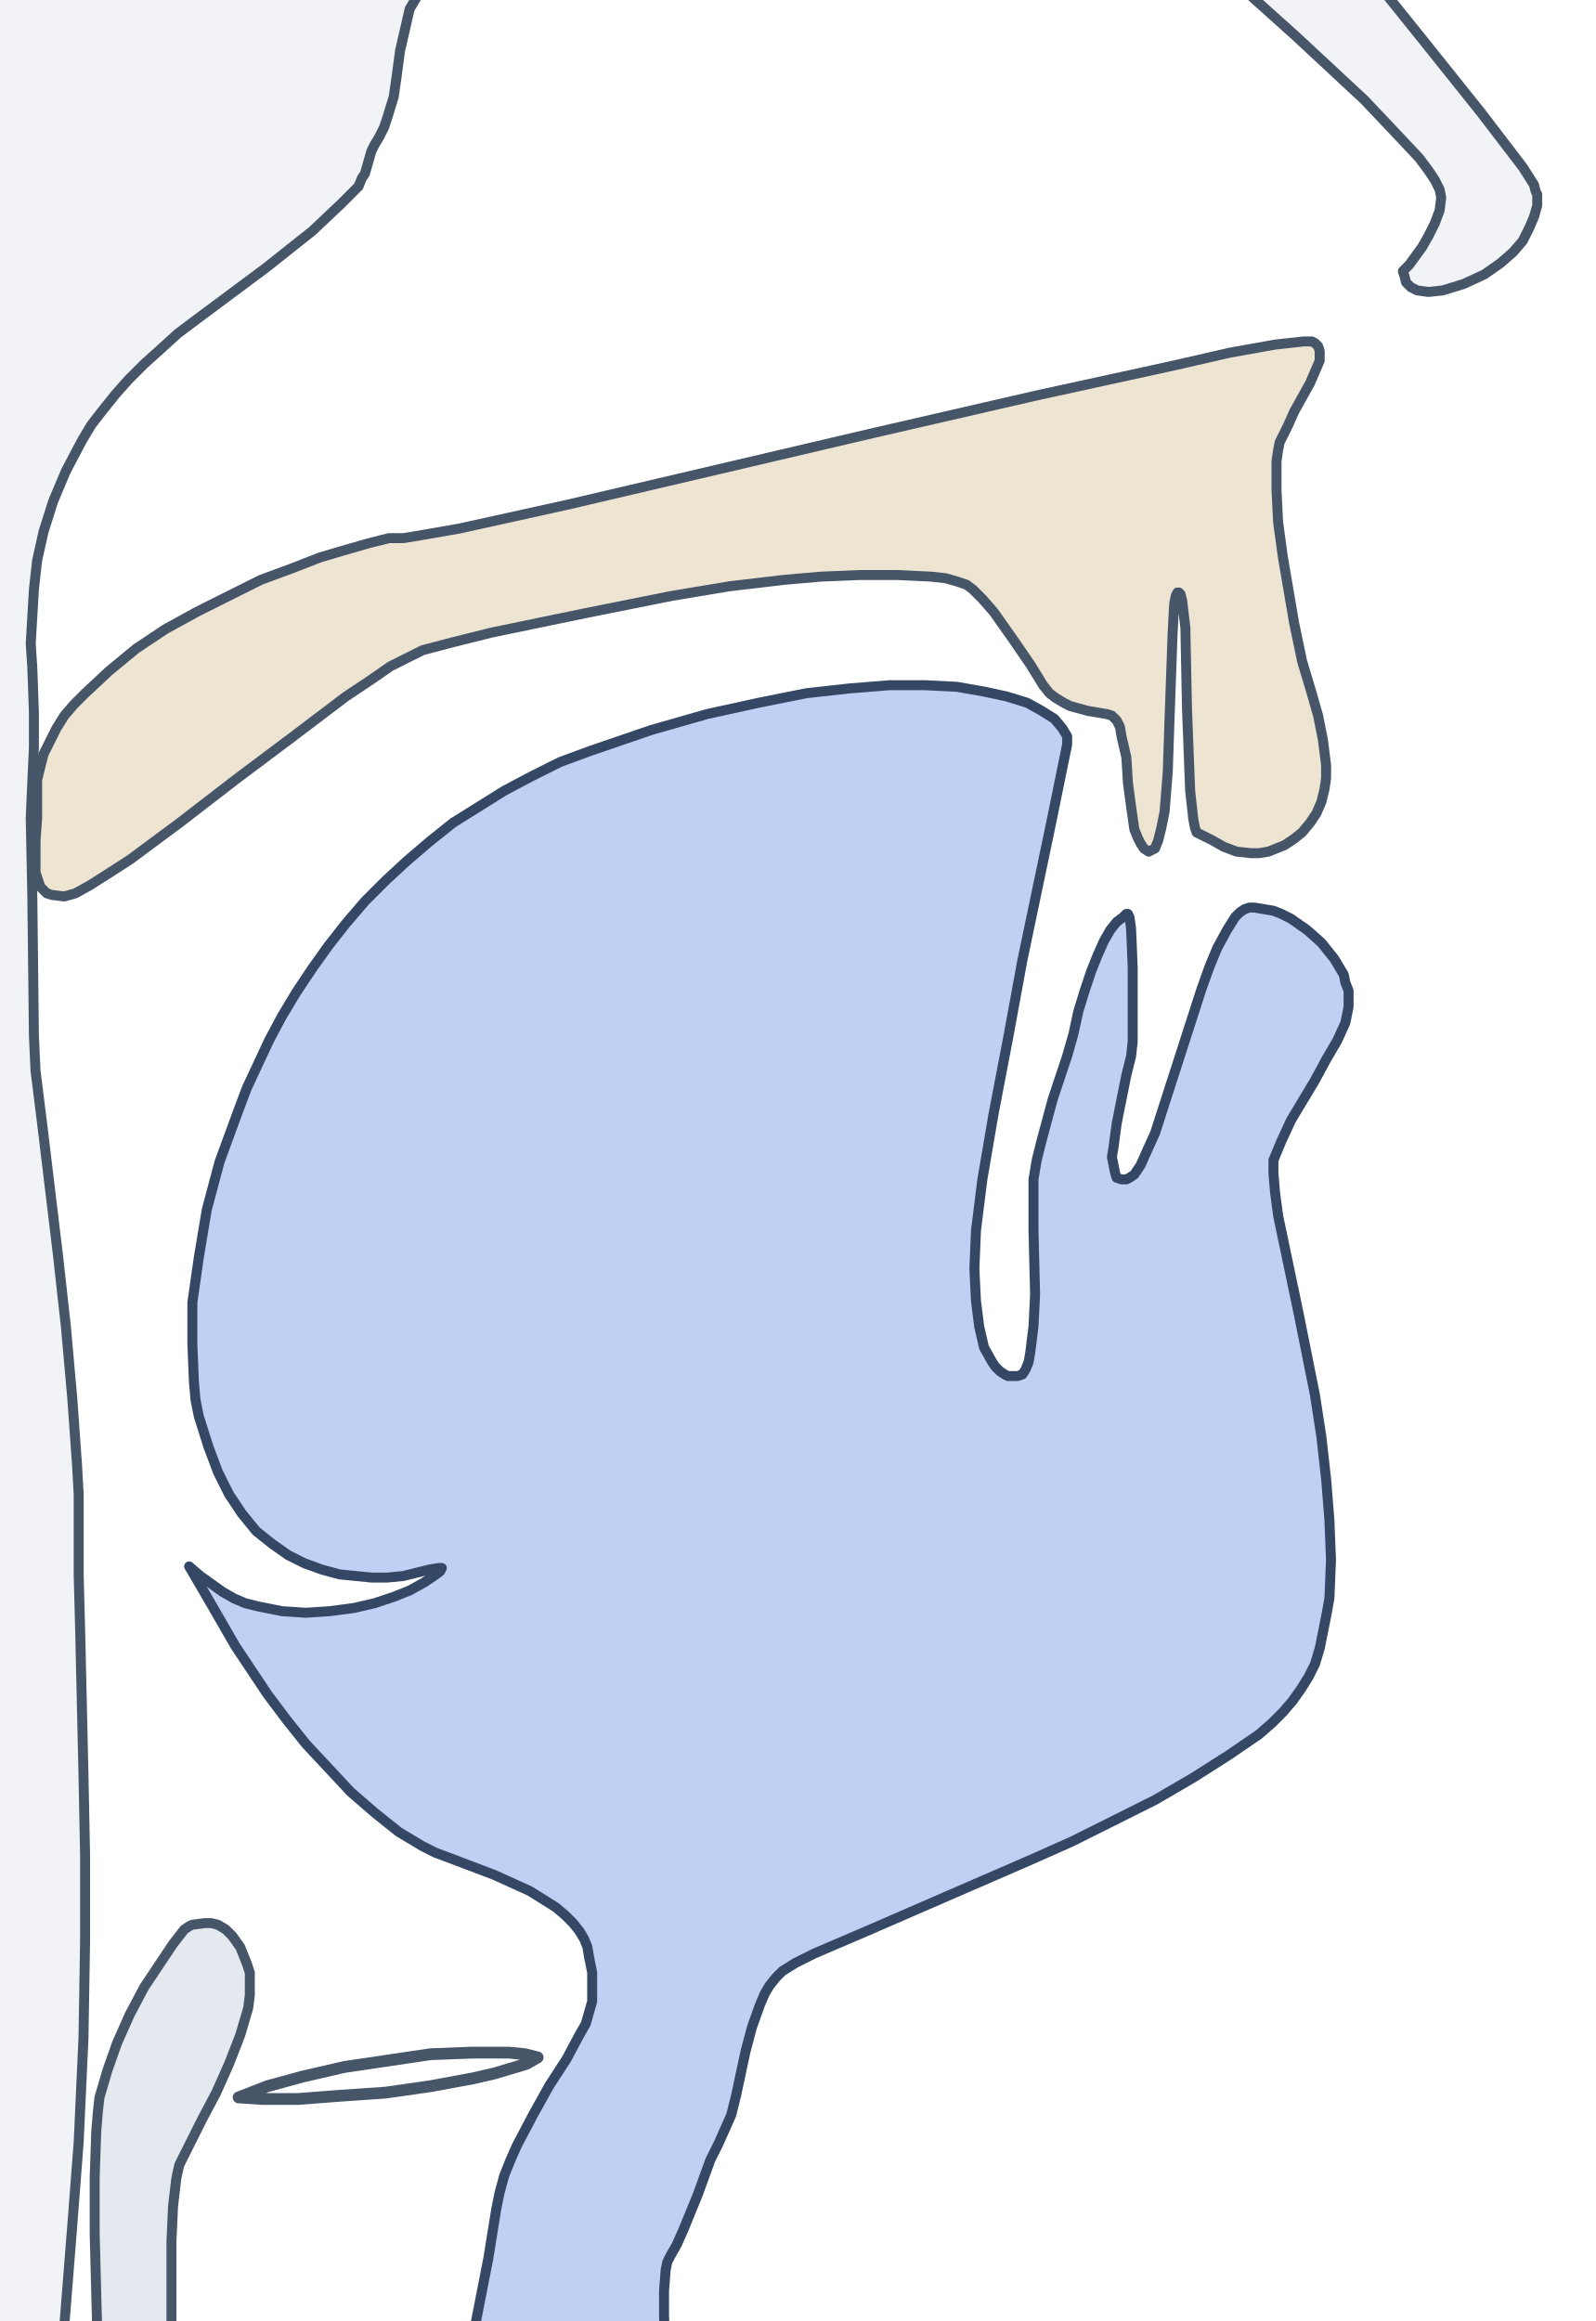
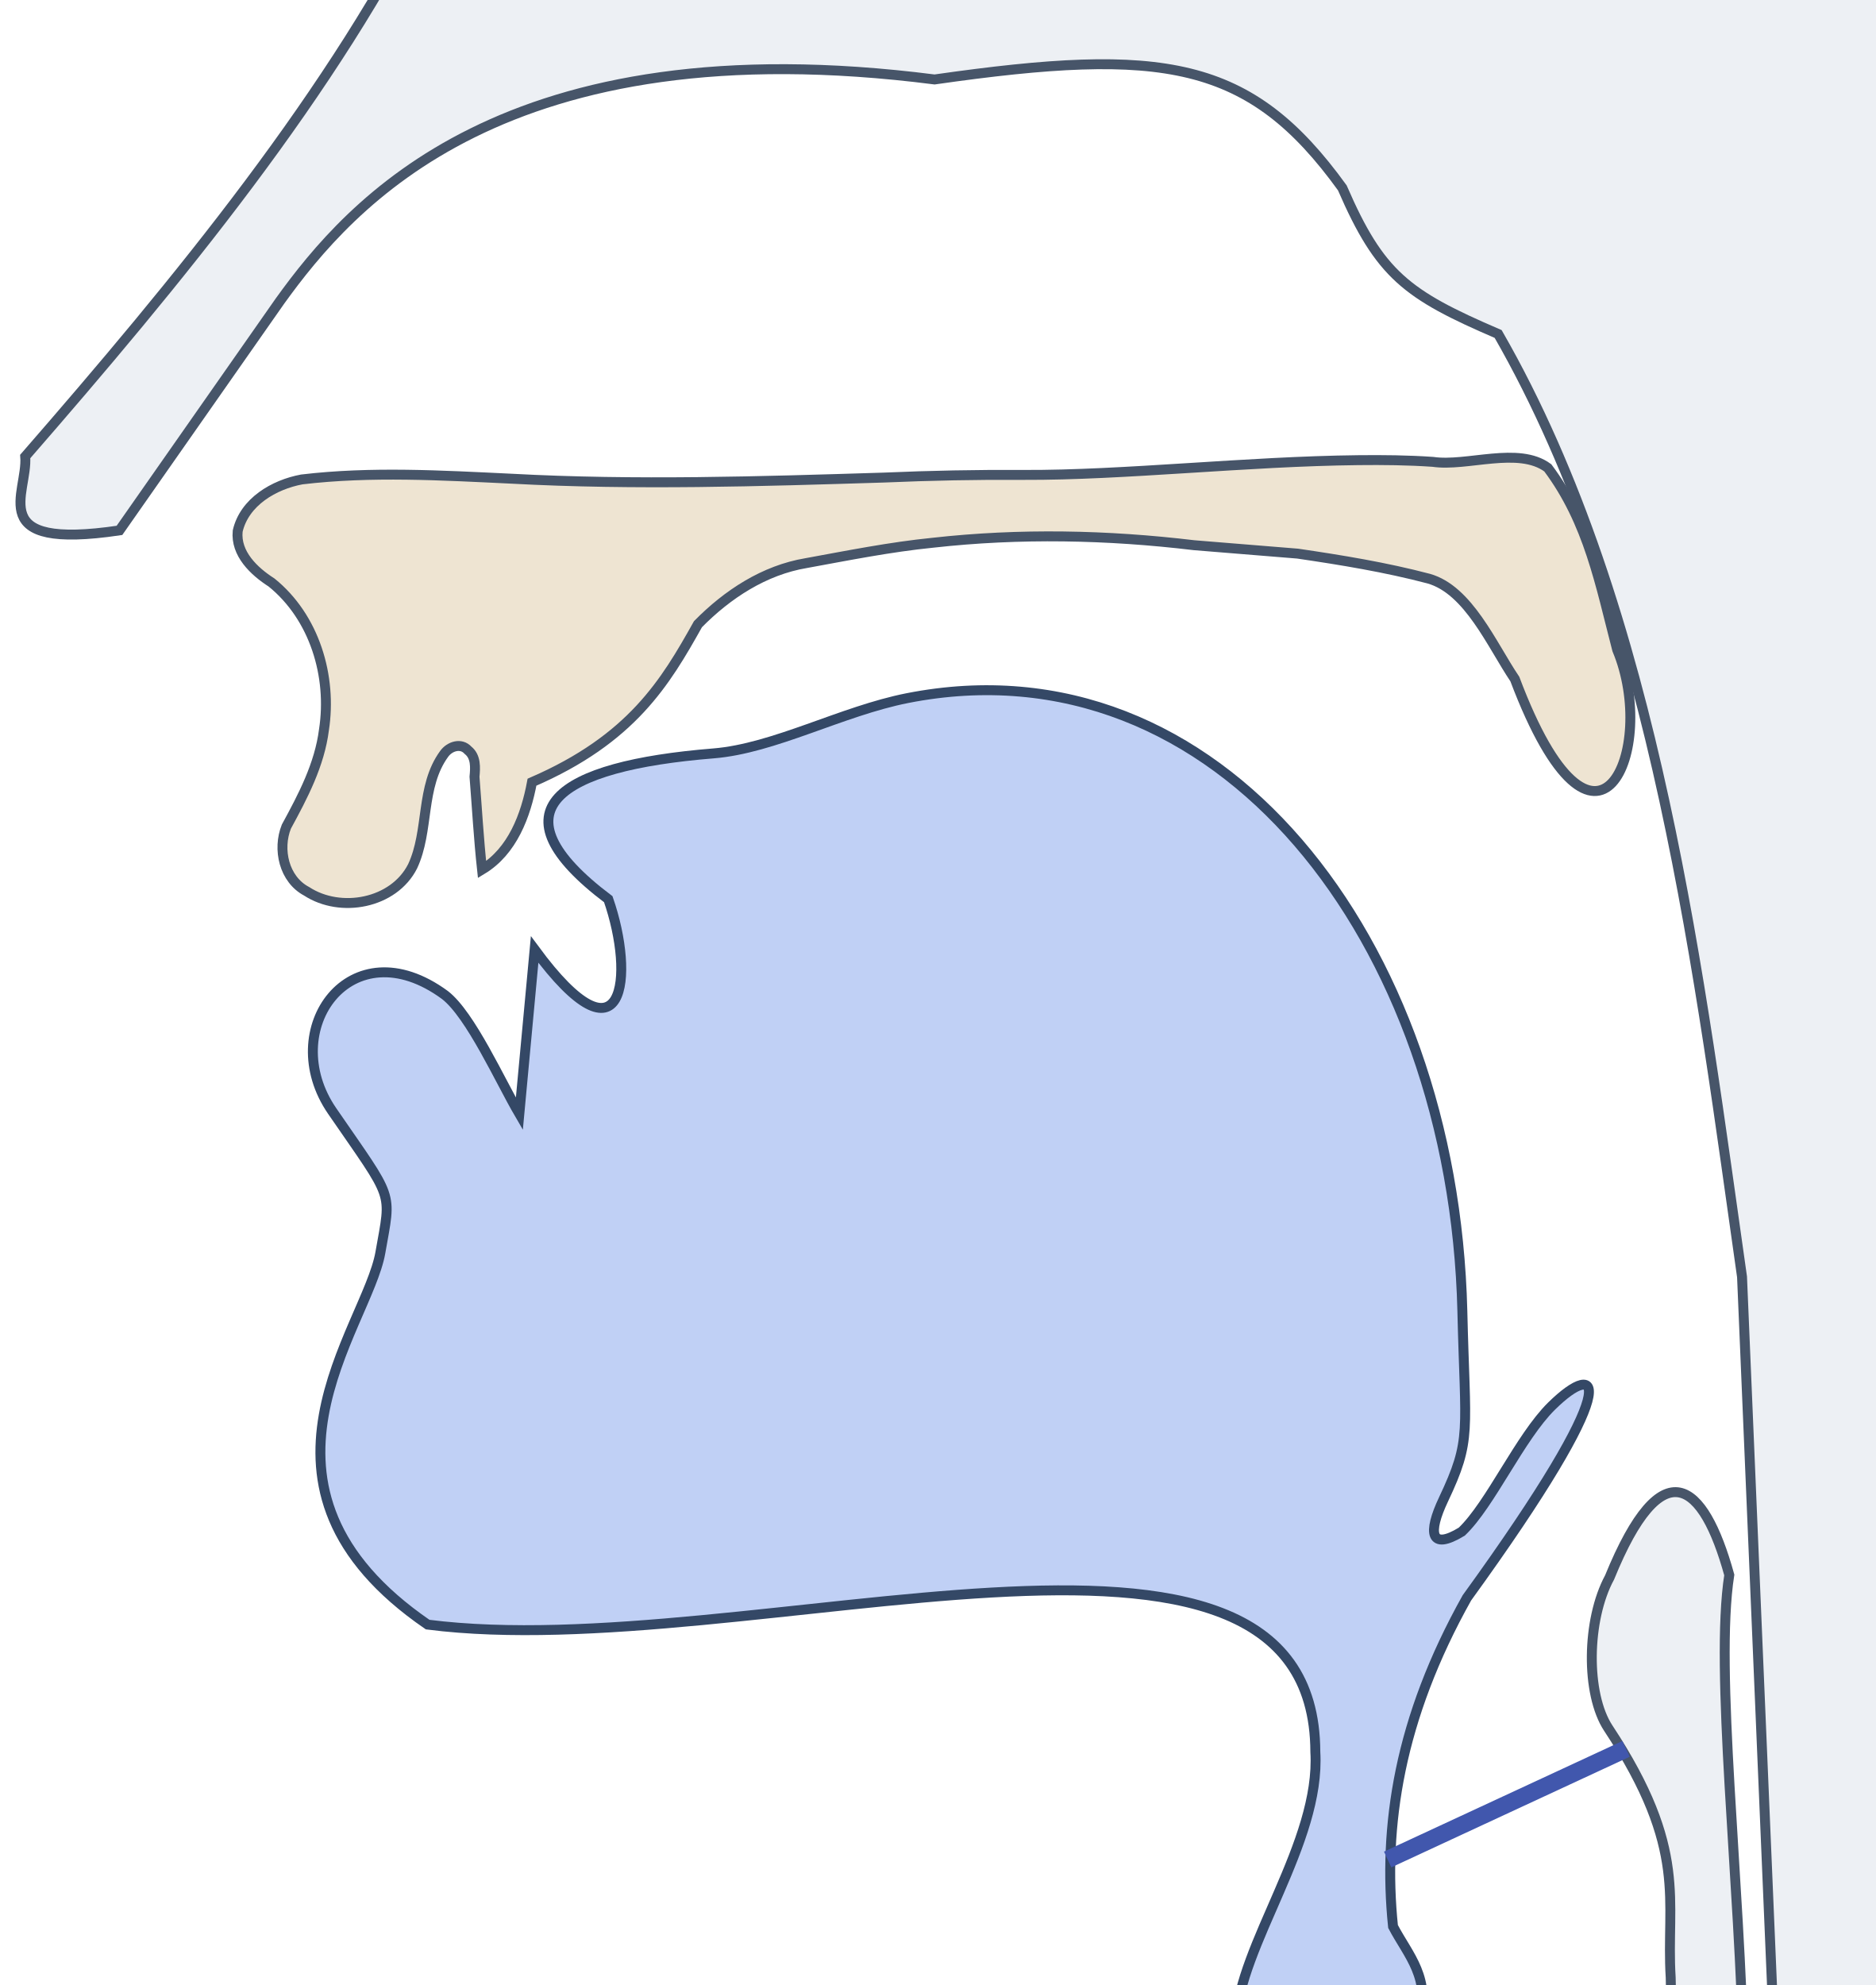
- <svg xmlns="http://www.w3.org/2000/svg" viewBox="88 90 88 128" id="svg2" height="640" width="440" version="1.0">
-   <defs id="defs4">
-     <pattern y="0" x="0" height="6" width="6" patternUnits="userSpaceOnUse" id="WMFhbasepattern" />
-   </defs>
-   <path id="path7" d="m 98.249,244.475 0,0 -0.176,-5.115 -0.441,-11.465 -0.177,-6.262 0,-5.644 0,-2.381 0.088,-1.94 0.176,-1.499 0.088,-0.441 0.088,-0.353 0,0 1.235,-2.469 0.794,-1.499 0.706,-1.587 0.618,-1.588 0.441,-1.499 0.088,-0.706 0,-0.618 0,-0.617 -0.176,-0.529 0,0 -0.353,-0.882 -0.441,-0.617 -0.353,-0.353 -0.441,-0.265 -0.353,-0.088 -0.353,0 -0.706,0.088 0,0 -0.176,0.088 -0.265,0.177 -0.617,0.794 -0.706,1.058 -0.882,1.323 -0.794,1.499 -0.706,1.587 -0.529,1.499 -0.441,1.499 0,0 -0.088,0.794 -0.088,1.058 -0.088,2.558 0,3.087 0.088,3.352 0.176,6.791 0,2.91 0,2.381 0,0 -0.176,9.878 -0.088,5.997 5.027,0 z" style="fill:#e4e9ef;fill-opacity:1;fill-rule:nonzero;stroke:#475569;stroke-width:0.55;stroke-linecap:round;stroke-linejoin:round;stroke-miterlimit:4;stroke-dasharray:none;stroke-opacity:1" />
-   <path id="path9" d="m 88.988,244.475 0,0 1.499,-14.199 1.058,-11.994 0.441,-5.556 0.353,-4.586 0,0 0.264,-5.732 0.088,-5.292 0,-4.851 -0.088,-4.41 -0.176,-7.673 -0.088,-3.352 0,-2.91 0,0 0,-1.499 -0.088,-1.588 -0.264,-3.704 -0.353,-3.969 -0.441,-3.969 -0.882,-7.32 -0.353,-2.822 -0.088,-1.94 0,0 -0.088,-7.673 -0.088,-4.321 0.088,-2.029 0.088,-1.852 0,0 0,-0.97 0,-0.97 -0.088,-2.469 -0.088,-1.323 0.088,-1.499 0.088,-1.499 0.176,-1.587 0.353,-1.588 0.529,-1.676 0.706,-1.676 0.882,-1.676 0.529,-0.882 0.617,-0.794 0.706,-0.882 0.706,-0.794 0.882,-0.882 0.882,-0.794 0.97,-0.882 1.058,-0.794 0,0 3.792,-2.822 2.558,-2.029 1.588,-1.499 0.529,-0.529 0.441,-0.441 0.176,-0.441 0.176,-0.265 0.176,-0.617 0.176,-0.617 0.176,-0.353 0.265,-0.441 0,0 0.264,-0.529 0.176,-0.529 0.353,-1.147 0.176,-1.234 0.176,-1.323 0.265,-1.146 0.264,-1.147 0.264,-0.441 0.265,-0.441 0.353,-0.441 0.441,-0.265 0,0 1.676,-0.794 2.91,-1.058 3.704,-1.411 4.233,-1.411 4.145,-1.323 3.881,-1.058 1.764,-0.441 1.411,-0.265 1.147,-0.176 0.882,0 0,0 1.676,0.264 2.117,0.618 2.558,0.882 2.734,0.97 2.646,1.235 2.646,1.323 1.146,0.617 1.058,0.706 0.97,0.618 0.794,0.706 0,0 3.44,3.087 3.792,3.528 1.587,1.676 1.411,1.499 0.529,0.706 0.353,0.529 0.264,0.529 0.088,0.441 0,0 -0.088,0.706 -0.264,0.706 -0.353,0.706 -0.353,0.618 -0.706,0.97 -0.353,0.353 0,0 0.088,0.264 0.088,0.353 0.265,0.265 0.353,0.176 0.618,0.088 0.794,-0.088 1.146,-0.353 0,0 1.147,-0.529 0.882,-0.618 0.706,-0.617 0.529,-0.617 0.353,-0.706 0.264,-0.618 0.177,-0.618 0,-0.617 0,0 -0.088,-0.176 -0.088,-0.353 -0.617,-0.97 -2.293,-2.998 -3.175,-3.969 -3.616,-4.498 -7.144,-8.731 -2.646,-3.351 -0.794,-1.147 -0.529,-0.794 0,0 -0.264,-0.618 -0.176,-0.617 -0.088,-0.706 -0.088,-0.794 0,-1.676 0.176,-1.764 0.353,-3.881 0.088,-2.028 0,-2.029 0,0 -0.088,-0.97 -0.176,-1.058 -0.441,-1.94 -0.617,-1.852 -0.617,-1.764 -0.706,-1.411 -0.529,-1.147 -0.529,-0.97 0,0 -0.177,-0.706 -0.706,-1.94 -1.146,-2.91 -0.794,-1.852 -0.97,-1.94 -1.058,-2.205 -1.235,-2.205 -1.411,-2.381 -1.587,-2.469 -1.764,-2.558 -1.94,-2.558 -2.117,-2.558 -2.381,-2.558 -2.558,-2.469 -2.734,-2.381 -1.499,-1.147 -1.499,-1.147 -1.587,-1.147 -1.588,-1.058 -1.676,-1.058 -1.764,-0.97 -1.764,-0.97 -1.852,-0.97 -1.94,-0.794 L 108.303,4.674 106.274,3.969 104.157,3.263 102.041,2.646 99.748,2.028 97.455,1.587 95.074,1.147 92.604,0.794 90.135,0.529 87.577,0.353 84.931,0.265 82.197,0.176 79.375,0.265 76.553,0.441 73.643,0.706 70.556,1.058 l -2.999,0.529 -3.175,0.529 -3.263,0.706 0,0 -3.175,0.794 -3.175,0.794 -2.998,0.794 -2.822,0.97 -2.822,0.882 -2.646,0.97 -2.557,0.97 -2.469,1.058 -2.381,1.058 -2.205,1.058 -2.205,1.147 -2.117,1.147 -1.94,1.147 -1.94,1.235 -1.764,1.235 -1.764,1.235 -1.587,1.235 -1.587,1.323 -1.499,1.235 -1.323,1.323 -1.323,1.323 -1.323,1.323 -1.147,1.411 -1.147,1.323 -0.97,1.411 -0.97,1.323 -0.97,1.411 -0.794,1.411 -1.587,2.734 -1.235,2.822 -1.147,2.734 -0.882,2.822 -0.794,2.646 -0.529,2.646 -0.441,2.646 -0.353,2.558 -0.176,2.469 -0.088,2.293 -0.088,2.293 0.088,2.117 0.176,3.881 0.176,3.263 0.176,2.557 0,0 0.176,2.469 0.441,2.999 0.617,3.439 0.794,3.881 1.058,4.057 1.147,4.321 1.411,4.41 1.499,4.41 1.676,4.498 1.764,4.233 1.94,4.057 0.97,1.941 0.97,1.852 1.058,1.764 1.058,1.676 1.058,1.499 1.147,1.411 1.058,1.323 1.147,1.146 1.147,0.97 1.147,0.794 0,0 1.147,0.794 1.147,0.882 1.235,0.882 1.147,1.058 2.381,2.205 2.381,2.469 2.293,2.646 2.205,2.646 2.117,2.734 2.028,2.822 1.852,2.646 1.676,2.558 1.587,2.381 1.323,2.117 1.852,3.351 0.529,1.058 0.264,0.618 0,0 0.177,0.441 0.264,0.618 0.794,1.764 1.058,2.293 0.529,1.411 0.529,1.411 0.441,1.587 0.441,1.676 0.353,1.852 0.265,1.852 0.088,1.852 -0.088,2.028 -0.176,2.029 -0.441,2.117 0,0 -1.323,5.556 -1.676,7.761 -3.881,18.256 -4.763,23.107 45.156,0 z" style="fill:#f1f3f6;fill-opacity:1;fill-rule:nonzero;stroke:#475569;stroke-width:0.55;stroke-linecap:round;stroke-linejoin:round;stroke-miterlimit:4;stroke-dasharray:none;stroke-opacity:1" />
-   <path id="path11" d="m 101.159,205.669 0,0 1.587,-0.618 1.941,-0.529 2.293,-0.529 2.381,-0.353 2.381,-0.353 2.293,-0.088 2.029,0 0.882,0.088 0.706,0.177 0,0 -0.617,0.353 -0.882,0.264 -0.882,0.264 -1.147,0.265 -2.381,0.441 -2.469,0.353 -2.558,0.177 -2.293,0.176 -1.94,0 -1.323,-0.088 0,0 z" style="fill:none;stroke:#475569;stroke-width:0.65;stroke-linecap:round;stroke-linejoin:round;stroke-miterlimit:4;stroke-dasharray:none;stroke-opacity:1" />
-   <path id="path13" d="m 151.342,136.966 0,0 0.176,-0.088 0.176,-0.088 0.176,-0.441 0.176,-0.706 0.176,-0.882 0.176,-2.205 0.088,-2.646 0.177,-4.939 0.088,-1.676 0.088,-0.441 0.088,-0.176 0,0 0.088,0 0.088,0.088 0.088,0.353 0.177,1.499 0.088,4.41 0.176,4.586 0.176,1.587 0.088,0.441 0.088,0.264 0,0 0.882,0.441 0.618,0.353 0.706,0.264 0.794,0.088 0.441,0 0.529,-0.088 0.441,-0.176 0.441,-0.177 0.529,-0.353 0.441,-0.353 0,0 0.441,-0.529 0.353,-0.529 0.265,-0.617 0.176,-0.706 0.088,-0.617 0,-0.706 -0.177,-1.411 -0.264,-1.323 -0.353,-1.235 -0.529,-1.764 0,0 -0.441,-2.117 -0.618,-3.616 -0.265,-1.94 -0.088,-1.764 0,-1.588 0.088,-0.617 0.088,-0.441 0,0 0.441,-0.882 0.353,-0.794 0.882,-1.587 0.265,-0.618 0.265,-0.617 0,-0.529 -0.088,-0.265 -0.176,-0.176 0,0 -0.176,-0.088 -0.441,0 -1.587,0.176 -2.469,0.441 -3.087,0.706 -7.673,1.676 -8.819,2.029 -16.933,3.969 -5.997,1.323 -2.028,0.353 -1.058,0.176 0,0 -0.794,0 -1.058,0.265 -1.234,0.353 -1.499,0.441 -1.587,0.618 -1.676,0.618 -1.764,0.882 -1.764,0.882 -1.764,0.97 -1.587,1.058 -1.499,1.235 -1.323,1.235 -0.618,0.617 -0.529,0.618 -0.441,0.706 -0.353,0.706 -0.353,0.706 -0.176,0.706 -0.177,0.706 0,0.794 0,0 0,1.323 -0.088,1.235 0,0.97 0,0.794 0.176,0.529 0.088,0.265 0.176,0.176 0.177,0.177 0.264,0.088 0.706,0.088 0,0 0.617,-0.176 0.794,-0.441 0.97,-0.617 1.235,-0.794 2.734,-2.028 3.087,-2.381 3.175,-2.381 2.911,-2.205 1.323,-0.882 1.147,-0.794 1.058,-0.529 0.706,-0.353 0,0 1.676,-0.441 2.117,-0.529 5.116,-1.058 4.851,-0.97 3.175,-0.529 0,0 2.999,-0.353 2.029,-0.177 2.117,-0.088 2.117,0 1.852,0.088 0.794,0.088 0.618,0.176 0.529,0.176 0.353,0.264 0,0 0.529,0.529 0.618,0.706 1.058,1.499 0.97,1.411 0.706,1.146 0,0 0.353,0.441 0.353,0.264 0.441,0.265 0.353,0.176 0.97,0.264 1.058,0.177 0,0 0.264,0.088 0.265,0.265 0.176,0.353 0.088,0.529 0.264,1.147 0.088,1.411 0.176,1.323 0.177,1.235 0.176,0.441 0.177,0.353 0.176,0.265 0.265,0.176 0,0 z" style="fill:#eee4d2;fill-opacity:1;fill-rule:nonzero;stroke:#475569;stroke-width:0.55;stroke-linecap:round;stroke-linejoin:round;stroke-miterlimit:4;stroke-dasharray:none;stroke-opacity:1" />
-   <path id="path15" d="m 122.237,244.475 0,0 1.235,-7.673 0.97,-6.173 0.353,-2.558 0.176,-1.94 0,0 0,-1.587 0,-1.764 -0.264,-3.439 -0.088,-1.588 0,-1.411 0.088,-1.146 0.088,-0.441 0.176,-0.353 0,0 0.353,-0.618 0.353,-0.794 0.794,-1.941 0.706,-1.94 0.441,-0.882 0.353,-0.794 0,0 0.353,-0.794 0.264,-1.058 0.529,-2.469 0.353,-1.323 0.441,-1.235 0.265,-0.617 0.265,-0.441 0.353,-0.441 0.353,-0.353 0,0 0.706,-0.441 1.058,-0.529 3.087,-1.323 4.057,-1.764 4.674,-2.029 2.381,-1.058 2.293,-1.146 2.293,-1.147 2.117,-1.235 1.94,-1.235 1.676,-1.147 0.706,-0.617 0.618,-0.617 0.529,-0.618 0.441,-0.618 0,0 0.441,-0.706 0.353,-0.706 0.265,-0.882 0.176,-0.882 0.177,-0.882 0.176,-0.97 0.088,-2.117 -0.088,-2.205 -0.176,-2.205 -0.265,-2.381 -0.353,-2.293 -0.882,-4.409 -0.794,-3.793 -0.353,-1.676 -0.176,-1.323 -0.088,-1.058 0,-0.706 0,0 0.441,-1.058 0.529,-1.147 1.323,-2.205 0.618,-1.146 0.617,-1.058 0.441,-0.97 0.088,-0.441 0.088,-0.441 0,0 0,-0.441 0,-0.441 -0.176,-0.441 -0.088,-0.441 -0.529,-0.882 -0.706,-0.882 -0.794,-0.706 -0.882,-0.617 -0.529,-0.265 -0.441,-0.176 -0.529,-0.088 -0.529,-0.088 0,0 -0.264,0 -0.265,0.088 -0.265,0.177 -0.264,0.264 -0.441,0.706 -0.529,0.97 -0.441,1.058 -0.441,1.235 -0.882,2.734 -0.882,2.734 -0.794,2.469 -0.441,0.97 -0.353,0.794 -0.353,0.529 -0.265,0.176 -0.176,0.088 0,0 -0.264,0 -0.265,-0.088 -0.088,-0.264 -0.088,-0.441 -0.088,-0.441 0.088,-0.529 0.176,-1.323 0.529,-2.646 0.264,-1.058 0.088,-0.794 0,0 0,-4.145 -0.088,-2.117 -0.088,-0.617 -0.088,-0.176 -0.088,0 0,0 -0.176,0.176 -0.353,0.264 -0.353,0.441 -0.353,0.617 -0.353,0.794 -0.353,0.882 -0.353,1.058 -0.353,1.146 0,0 -0.265,1.235 -0.353,1.234 -0.794,2.381 -0.618,2.293 -0.264,1.058 -0.176,1.058 0,0 0,1.235 0,1.587 0.088,3.528 -0.088,1.764 -0.176,1.411 -0.088,0.529 -0.176,0.441 -0.177,0.265 -0.264,0.088 0,0 -0.264,0 -0.265,0 -0.176,-0.088 -0.264,-0.176 -0.265,-0.264 -0.176,-0.265 -0.441,-0.794 -0.264,-1.147 -0.176,-1.411 -0.088,-1.764 0.088,-2.117 0,0 0.353,-2.822 0.618,-3.616 0.794,-4.145 0.794,-4.322 1.588,-7.584 0.882,-4.322 0,0 0,-0.441 -0.264,-0.441 -0.441,-0.529 -0.706,-0.441 -0.794,-0.441 -1.146,-0.353 -1.235,-0.265 -1.499,-0.264 -1.764,-0.088 -1.94,0 -2.205,0.177 -2.381,0.264 -2.646,0.529 -2.822,0.618 -3.087,0.882 -3.351,1.147 0,0 -1.676,0.617 -1.587,0.794 -1.499,0.794 -1.411,0.882 -1.411,0.882 -1.323,1.058 -1.235,1.058 -1.146,1.058 -1.147,1.146 -1.058,1.235 -0.97,1.235 -0.882,1.235 -0.882,1.323 -0.794,1.323 -0.706,1.323 -0.617,1.323 -0.618,1.323 -0.529,1.411 -0.97,2.646 -0.706,2.646 -0.441,2.646 -0.353,2.469 0,2.293 0.088,2.117 0.088,0.97 0.176,0.882 0,0 0.529,1.676 0.529,1.411 0.617,1.235 0.706,1.058 0.794,0.97 0.882,0.706 0.882,0.617 0.882,0.441 0.97,0.353 0.97,0.264 0.882,0.088 0.882,0.088 0.882,0 0.882,-0.088 0.706,-0.176 0.706,-0.176 0,0 0.529,-0.088 0.176,0 0,0 -0.088,0.177 -0.353,0.264 -0.529,0.353 -0.794,0.441 -0.882,0.353 -1.058,0.353 -1.146,0.264 -1.323,0.176 -1.323,0.088 -1.323,-0.088 -1.323,-0.265 -0.706,-0.176 -0.618,-0.265 -0.618,-0.353 -0.617,-0.441 -0.617,-0.441 -0.618,-0.529 0,0 1.235,2.117 1.323,2.293 1.764,2.646 1.058,1.411 1.058,1.323 1.235,1.323 1.234,1.323 1.323,1.147 1.323,1.058 1.323,0.794 0.706,0.353 0.706,0.264 0,0 2.558,0.97 1.94,0.882 0.706,0.441 0.706,0.441 0.529,0.441 0.441,0.441 0.353,0.441 0.265,0.441 0.176,0.441 0.088,0.529 0.176,0.882 0,1.058 0,0 0,0.529 -0.176,0.618 -0.176,0.617 -0.353,0.617 -0.706,1.323 -0.97,1.499 -0.882,1.588 -0.882,1.676 -0.353,0.794 -0.353,0.882 -0.264,0.97 -0.176,0.882 0,0 -0.441,2.734 -0.794,4.057 -2.293,10.407 -2.293,9.878 -0.882,3.616 -0.529,1.94 14.111,0 z" style="fill:#c0d0f5;fill-opacity:1;fill-rule:nonzero;stroke:#344866;stroke-width:0.55;stroke-linecap:round;stroke-linejoin:round;stroke-miterlimit:4;stroke-dasharray:none;stroke-opacity:1" />
+ <svg xmlns="http://www.w3.org/2000/svg" width="378" height="400" version="1.1" style="fill:#edf0f4;stroke-width:2;stroke:#475569" viewBox="0 0 378 400">
+   <path d="m256.36 487.8 24.898 0.513c-2.313-9.671-7.136-25.469-1.797-33.111 5.081-4.463 14.469-17.943 2e-5 -24.384-7.9-10.468 5.216-16.879 6.417-23.101 2.763-8.988-2.119-13.729-5.133-19.507-2.082-20.237 1.261-41.888 14.887-66.223 32.357-44.68 26.743-48.177 17.063-38.641-6.375 6.28-12.334 19.813-18.09 25.294-6.428 3.924-6.846 0.189-3.693-6.473 5.771-12.195 4.373-13.36 3.804-37.985-1.81-74.704-49.159-135.87-111.86-123.5-13.25 2.614-26.835 10.151-39.064 11.137-31.425 2.534-44.953 11.47-21.202 29.384 5.445 15.644 3.255 34.684-14.843 10.134l-3.08 33.111c-3.876-6.641-9.836-19.951-14.988-23.932-19.005-13.98-34.016 6.961-22.743 23.355 12.588 18.306 11.947 15.858 9.724 28.531-2.678 15.267-30.943 47.203 9.527 74.973 64.714 8.286 178.72-34.066 178.9 25.668 1.091 18.285-15.333 38.921-16.027 54.415-1.356 30.306 11.051 52.548 7.3 80.34z" style="fill:#c0d0f5;stroke:#344866;stroke-width:2" />
+   <path d="m360.83 487.8 170.95 1.027c-6.391-59.243-13.328-118.18 2.567-178.65 6.467-12.733 15.101-30.264 23.104-37.388 12.911-11.493 25.29-25.102 32.852-45.262 19.289-44.528 28.826-117.25 27.742-188.53-0.96-63.116-10.818-134.38-54.95-198.03-36.116-51.883-129.93-106.41-283.88-86.243-175.2 52.486-194.47 120.95-200.21 138.09-3.776 36.542 13.747 56.022 8.214 85.217-19.752 40.433-51.633 78.907-82.137 113.96 0.609 7.415-8.437 18.968 18.994 14.887l32.341-46.202c14.192-19.712 45.295-55.755 131.93-44.662 46.124-6.597 63.522-3.983 82.177 21.841 7.583 17.492 12.913 21.503 31.408 29.448 32.157 55.976 40.741 131.37 49.148 189.99z" />
+   <path d="m261.51 111.56c8.868 1.303 17.746 2.757 26.417 5.04 8.034 2.264 12.706 13.309 17.368 20.238 16.459 43.63 28.952 14.046 20.624-5.909-3.436-13.212-5.734-25.642-13.98-36.649-5.92-4.392-16.27-0.193-23.17-1.212-4.998-0.347-10.013-0.394-15.021-0.341-22.484 0.241-47.333 3.062-67.391 2.973-9.422-0.061-18.84 0.129-28.252 0.537-25.001 0.771-50.04 1.577-75.036 0.225-14.065-0.666-28.234-1.513-42.255 0.151-5.59 1.04-11.564 4.522-12.914 10.416-0.45 4.56 3.304 8.094 6.823 10.349 8.661 6.988 12.235 18.902 10.565 29.688-0.888 7.026-4.234 13.377-7.575 19.507-1.83 4.575-0.483 10.627 4.084 13.035 6.84 4.466 17.549 2.487 21.358-5.039 3.373-7.197 1.522-16.019 6.36-22.655 1.095-1.529 3.385-2.287 4.805-0.731 1.634 1.304 1.482 3.505 1.308 5.337 0.498 6.239 0.842 12.492 1.52 18.715 6.129-3.696 8.816-10.898 10.067-17.614 20.142-8.713 26.893-20.128 33.45-31.839 5.928-6.026 13.361-10.903 21.817-12.311 8.476-1.546 16.941-3.244 25.525-4.103 17.49-1.956 35.182-1.593 52.643 0.497z" style="fill:#eee4d2;stroke:#475569;stroke-width:2" />
+   <path d="m333.11 488.83 17.35 0.44c3.448 0.087 1.256-58.443 0.949-73.935-0.719-36.326-5.882-78.831-2.899-97.966-5.203-18.85-13.474-25.607-24.128 0.513-4.63 8.529-4.819 23.45-0.255 30.366 16.283 24.679 11.595 34.661 12.576 50.23 0.745 30.757 1.126 60.012-3.594 90.35z" />
+   <path d="m279.66 374.71 12.011-5.573m24.022-11.146 12.011-5.573m-24.022 11.146 12.011-5.573m-24.022 11.146 12.011-5.573" style="fill:none;stroke:#4157ad;stroke-width:3.5" />
</svg>
